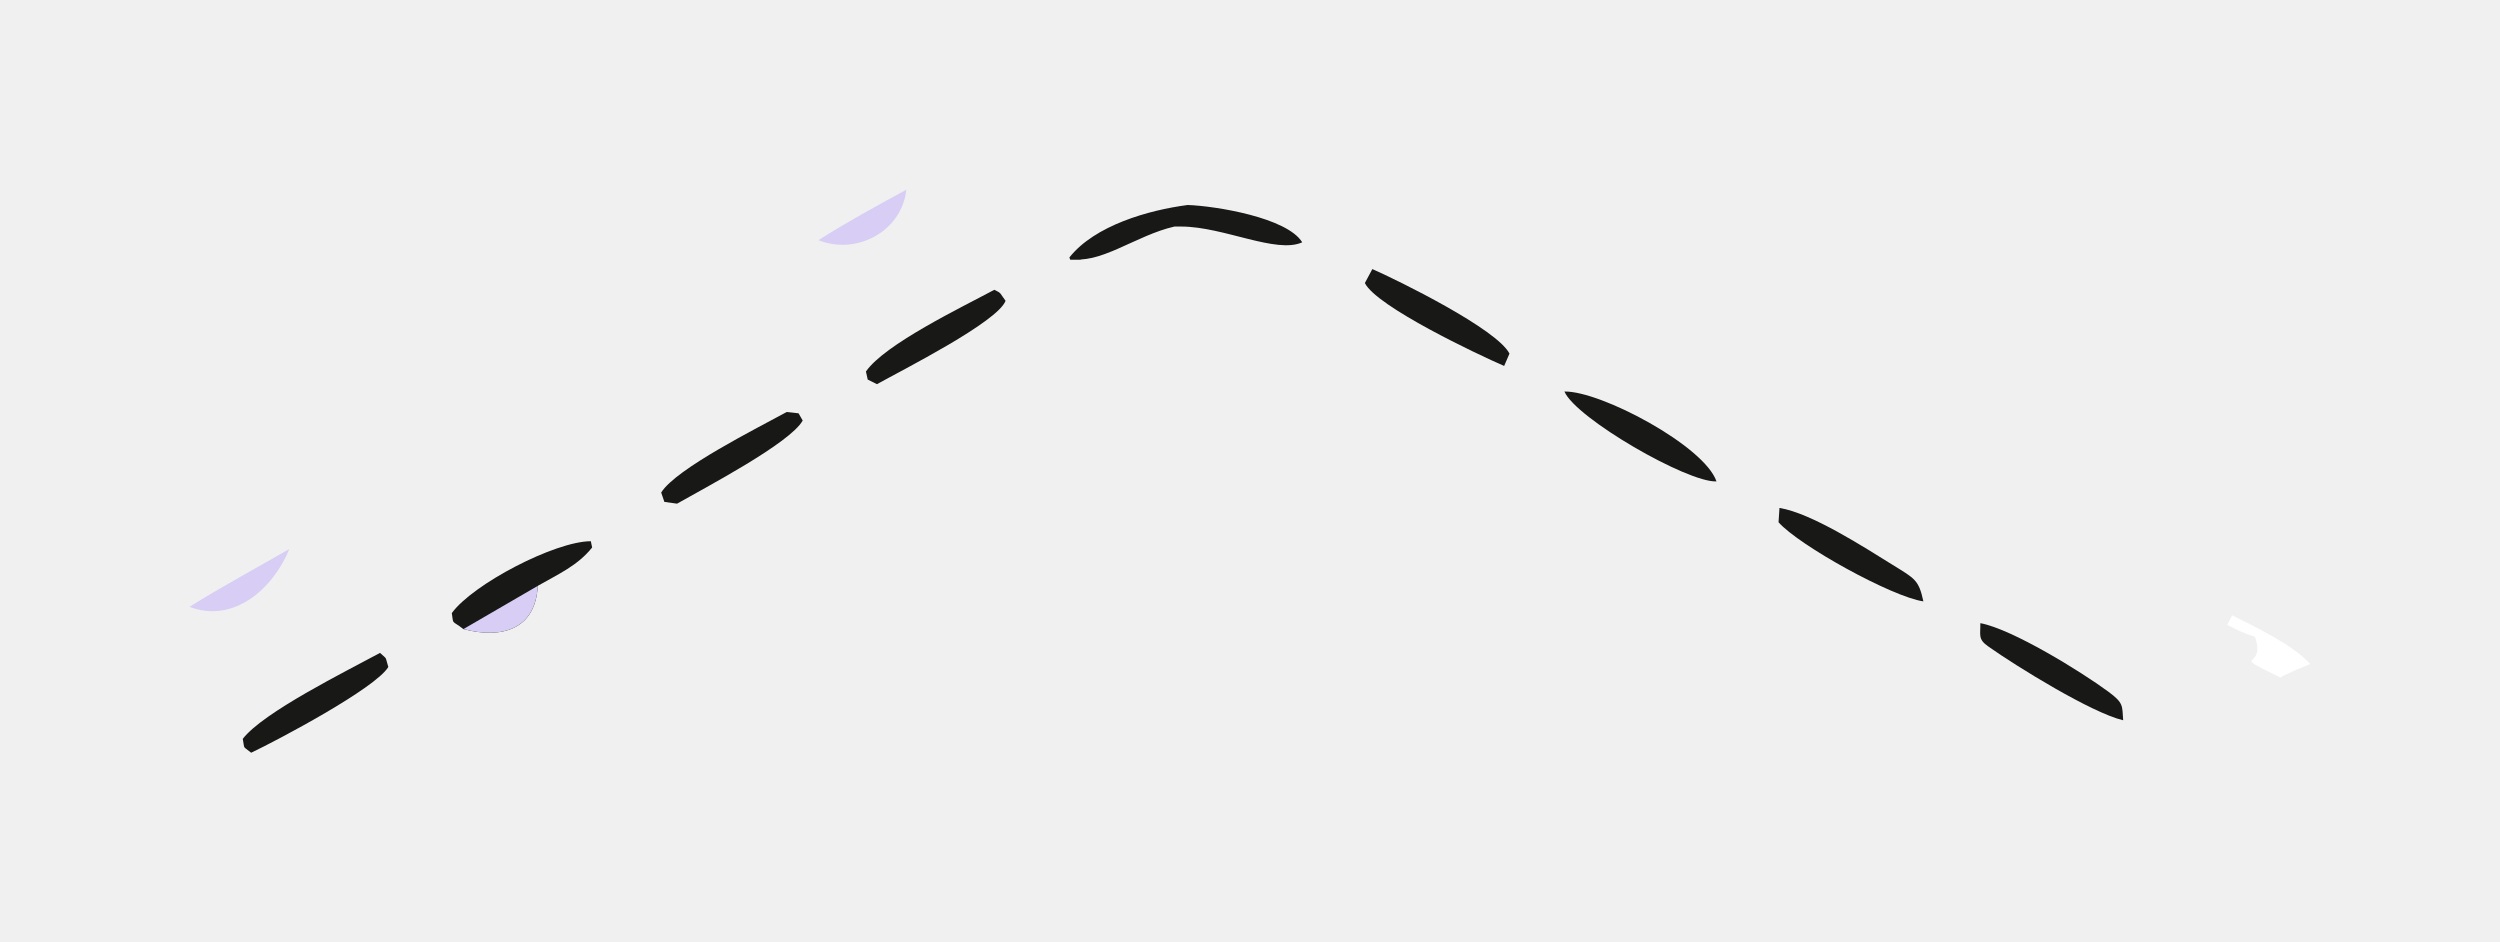
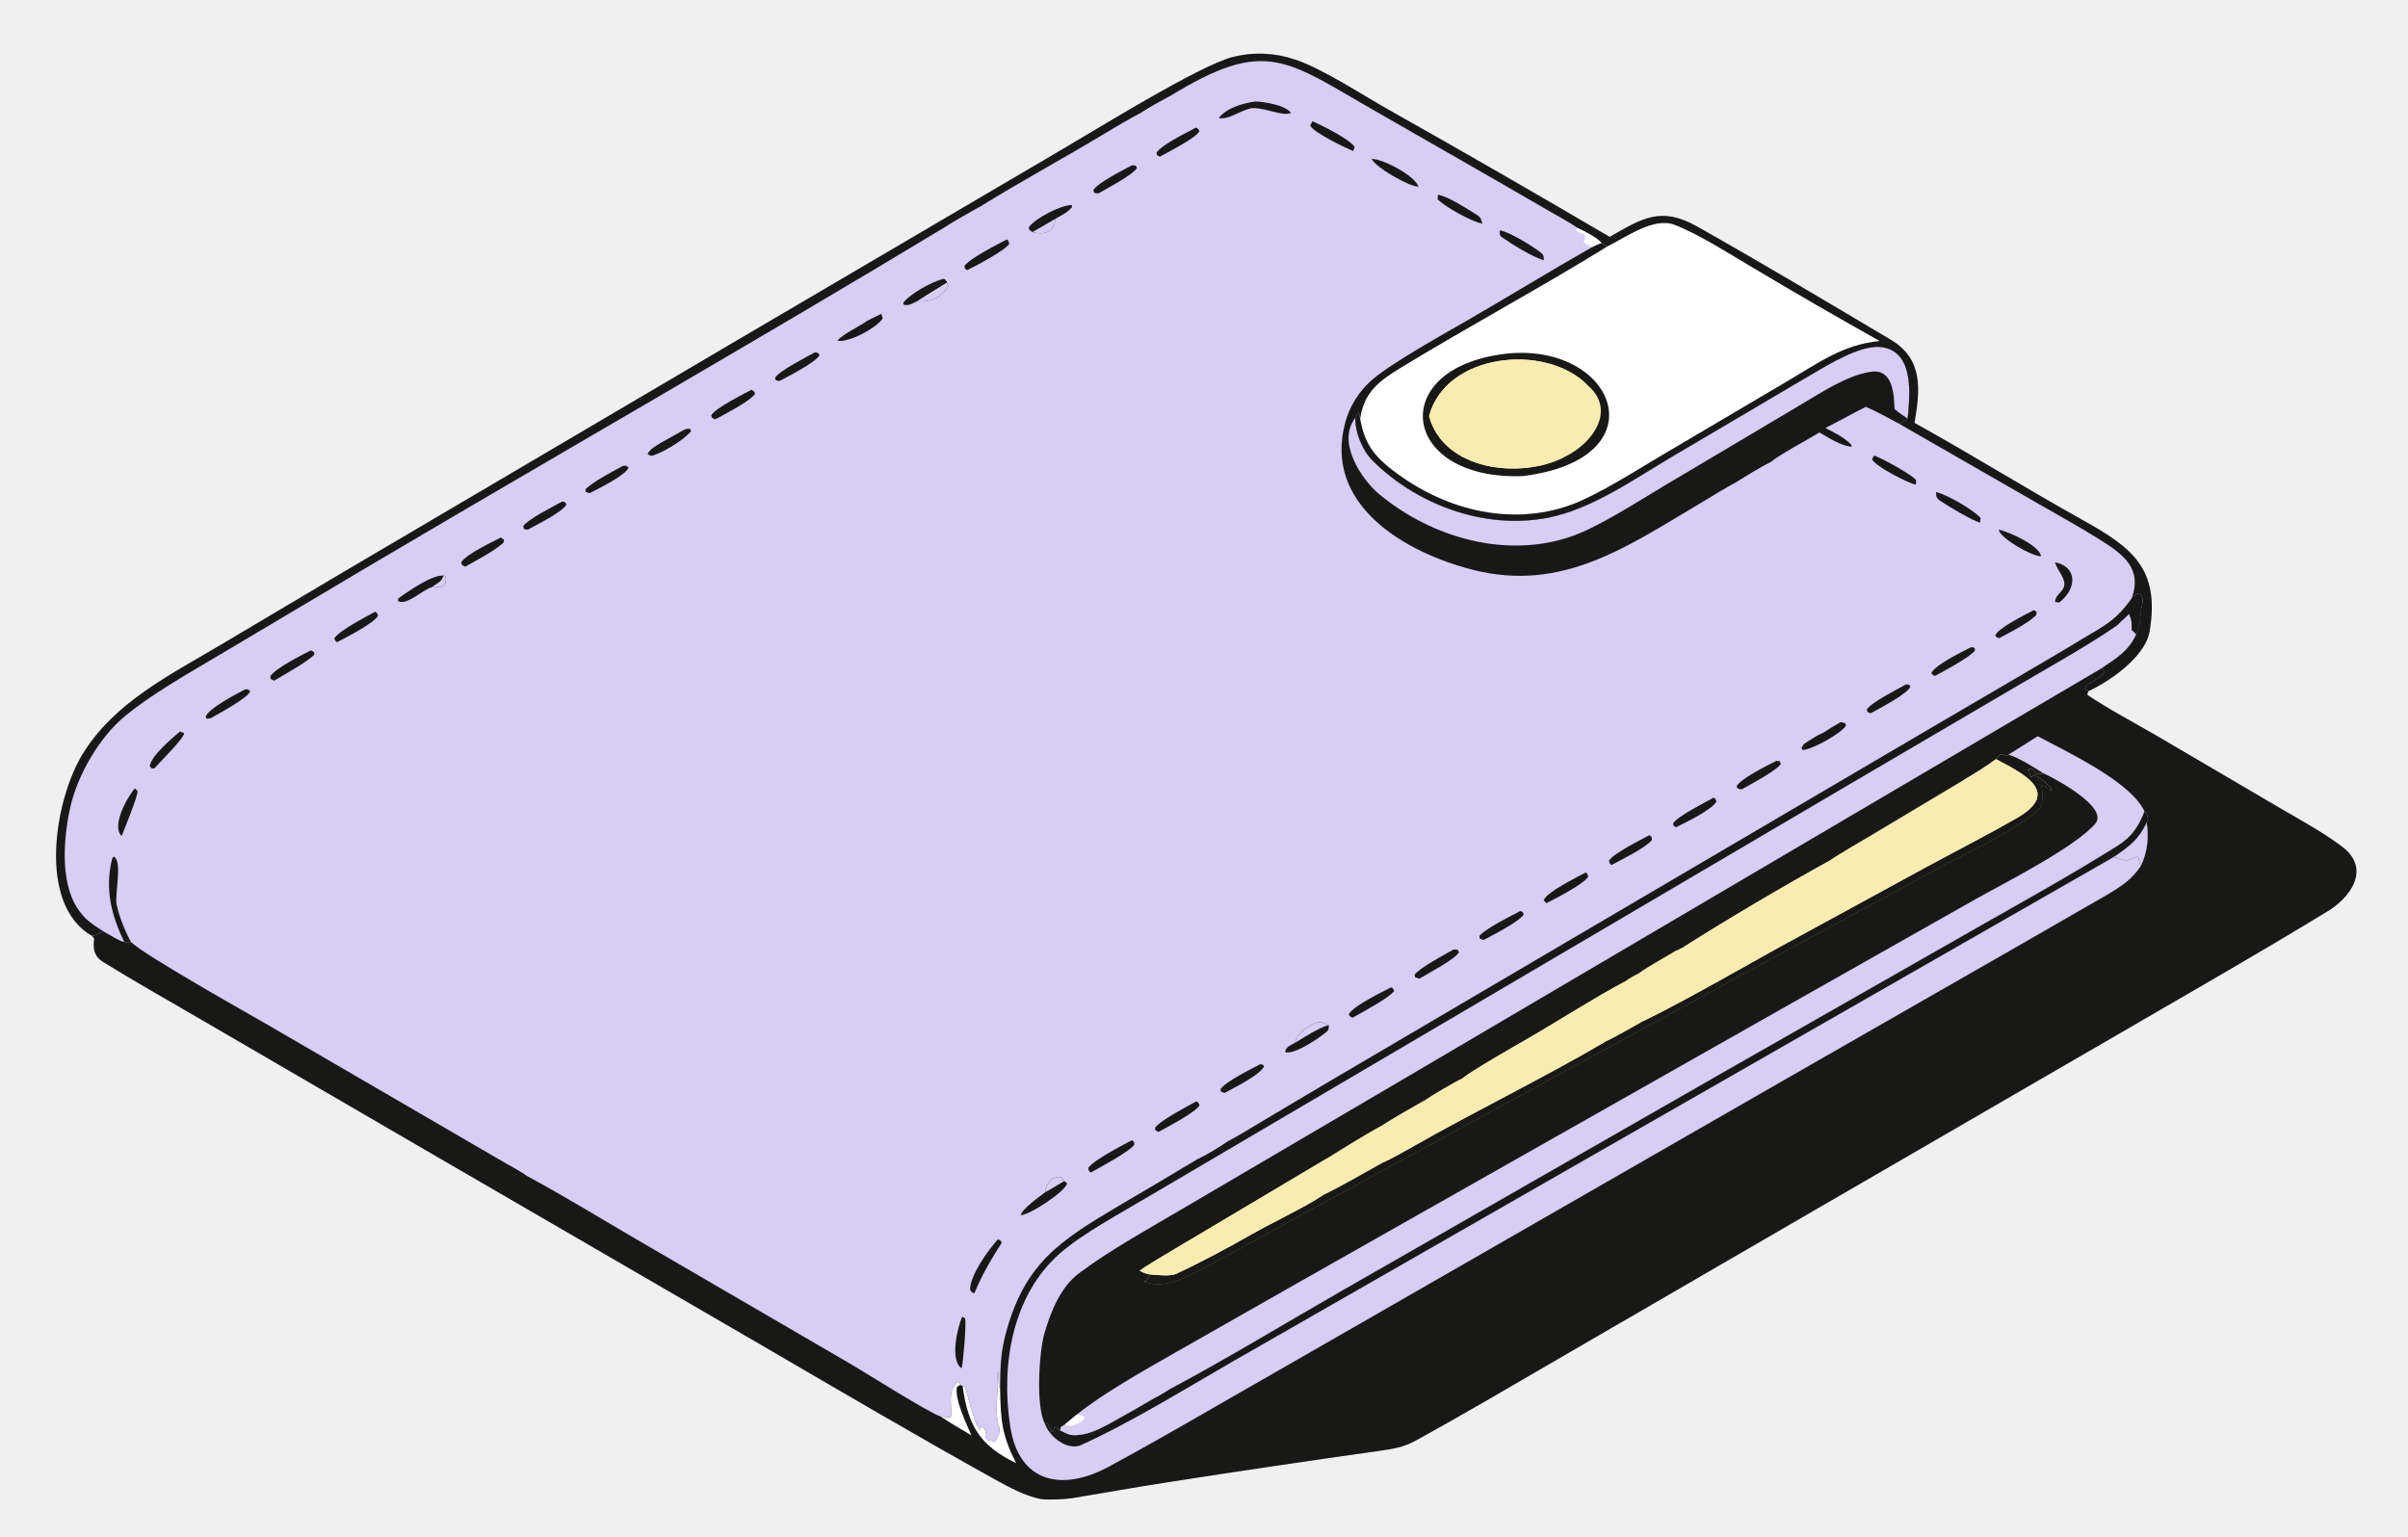
- <svg xmlns="http://www.w3.org/2000/svg" viewBox="0 0 211.1 79.5" width="211.1" height="79.5" fill="none">
-   <g transform="translate(-4136.7, -5130.9)">
+ <svg xmlns="http://www.w3.org/2000/svg" viewBox="0 0 659.9 421.2" width="659.9" height="421.2" fill="none">
+   <g transform="translate(-3892.9, -5120.4)">
+     <path d="M3918.14 5376.94C3902.94 5368.29 3907.92 5339.54 3915.53 5327.1C3924.29 5312.78 3939.79 5305.25 3953.79 5296.9L3987.17 5277.09L4095.33 5213.41L4183.13 5161.84C4193.08 5156.04 4221.67 5138.29 4230.71 5136.03C4236.36 5134.6 4242.3 5134.84 4247.82 5136.72C4255.23 5139.16 4266.53 5146.58 4273.57 5150.54C4293.83 5161.95 4313.98 5173.55 4334.03 5185.33C4342.93 5180.22 4348.07 5176.88 4357.96 5182.46C4375.82 5192.54 4393.43 5203.04 4411.06 5213.52C4420.02 5218.85 4419.1 5227.26 4417.57 5236.31C4433.03 5244.88 4448.07 5254.25 4463.63 5262.93C4477.09 5270.43 4484.91 5276.17 4481.99 5293.46C4480.83 5300.39 4471.16 5307.09 4465.2 5309.87L4464.9 5310.83C4469.95 5314.32 4478.5 5318.9 4484.09 5322.15L4517.14 5341.55C4522.99 5344.99 4529.42 5348.42 4534.79 5352.5C4542.88 5358.64 4536.87 5366.76 4530.13 5370.56C4513.77 5380.56 4497.18 5390.07 4480.61 5399.69L4390.91 5451.68L4319.6 5493.05C4306.8 5500.49 4293.83 5508.15 4280.85 5515.27C4277.39 5517.16 4274.63 5517.52 4270.78 5518.09C4251.52 5520.8 4232.28 5523.65 4213.06 5526.65C4204.27 5528.01 4195.54 5529.59 4186.76 5531.03C4184.84 5531.35 4179.74 5531.6 4177.95 5531.24C4173.93 5530.43 4169.51 5528.09 4165.92 5526.1C4143.88 5513.86 4122.08 5501.03 4100.29 5488.34L4006.66 5433.98L3946.69 5399.09C3938.17 5394.1 3929.53 5389.27 3921.15 5384.06C3918.68 5382.53 3918.3 5380.35 3918.73 5377.71L3918.14 5376.94Z" fill="#D7CDF5" />
+     <path d="M4477.1 5284.35L4478.49 5283.1C4479.84 5283.49 4479.35 5283.1 4480.05 5284.25C4480.06 5285.08 4480.12 5286.45 4479.64 5287.17C4479.39 5289.99 4479.36 5291.56 4478.32 5294.23L4478.22 5294.54C4476.11 5298.89 4472.9 5300.85 4469.01 5303.46L4469.67 5304.55C4467.54 5307.23 4464.84 5307.25 4464.23 5309.24L4465.2 5309.87L4464.9 5310.83C4469.95 5314.32 4478.5 5318.9 4484.09 5322.15L4517.14 5341.55C4522.99 5344.99 4529.42 5348.42 4534.79 5352.5C4542.88 5358.64 4536.87 5366.76 4530.13 5370.56C4513.77 5380.56 4497.18 5390.07 4480.61 5399.69L4390.91 5451.68L4319.6 5493.06C4306.8 5500.49 4293.83 5508.15 4280.85 5515.27C4277.39 5517.16 4274.63 5517.52 4270.78 5518.09C4251.52 5520.8 4232.28 5523.65 4213.06 5526.65C4204.27 5528.01 4195.54 5529.59 4186.76 5531.03C4184.84 5531.35 4179.74 5531.6 4177.95 5531.24C4173.93 5530.43 4169.5 5528.09 4165.92 5526.1C4143.88 5513.86 4122.08 5501.03 4100.29 5488.34L4006.66 5433.98L3946.69 5399.09C3938.17 5394.1 3929.53 5389.27 3921.15 5384.06C3918.68 5382.53 3918.3 5380.35 3918.73 5377.71L3918.14 5376.94C3919.29 5376.75 3920.16 5376.19 3921.2 5375.65C3922.6 5376.41 3925.69 5378.43 3926.95 5378.58C3927.89 5378.79 3927.82 5378.81 3928.74 5378.54C3932.16 5382.06 3960.69 5398.07 3966.6 5401.49L4032.43 5439.79C4033.92 5440.67 4035.69 5441.66 4037.11 5442.62C4047.24 5448.06 4058.23 5454.8 4068.26 5460.64L4126.07 5494.29C4130.09 5496.63 4147.69 5507.78 4150.71 5508.66C4152.08 5508.69 4152.17 5509.08 4153.53 5508.71C4153.73 5505.57 4152.52 5500.96 4155.5 5499.18L4156.08 5499.98L4156.71 5500.37L4157.26 5500.44C4158.24 5502.72 4159.97 5511.28 4161.51 5512.3L4161.79 5511.34C4162.74 5511.72 4163.14 5512.95 4163.19 5513.92L4162.87 5514.36L4163.69 5515.19L4164.68 5515.05L4165.05 5515.58L4165.76 5515.35C4166.42 5513.9 4167.15 5512.88 4166.69 5511.5C4165.17 5506.9 4166.78 5501.75 4166.21 5496.83L4166.44 5496.45C4166.63 5497.99 4166.34 5499.86 4166.97 5501.04C4167.01 5495.83 4167.07 5491.48 4168.38 5486.46C4173.52 5466.7 4183.26 5460.56 4199.4 5450.96C4206.71 5446.69 4214 5442.37 4221.24 5438C4223.38 5437.02 4227.24 5434.65 4229.19 5433.3C4231.19 5432.37 4235.57 5429.64 4237.63 5428.43L4257.08 5416.87L4328.27 5375.02L4423.52 5319.07C4438.33 5310.36 4453.34 5301.74 4468.04 5292.84C4472.13 5290.36 4474.32 5288.25 4477.1 5284.35Z" fill="#181817" />
+     <path d="M4476.41 5288.71C4477.15 5290.81 4477.09 5290.78 4477.1 5293.07L4478.32 5294.23L4478.22 5294.54C4476.11 5298.89 4472.9 5300.85 4469.01 5303.46L4275.09 5417.59L4217.74 5451.26C4208.2 5456.9 4197.47 5462.76 4188.65 5469.35C4183.52 5473.19 4180.92 5479.77 4179.15 5485.75C4177.63 5490.93 4176.74 5506.05 4179.22 5510.52L4179.93 5510.48C4180.31 5511.23 4180.68 5511.99 4181.05 5512.74L4181.54 5512.69L4181.87 5511.46C4182.51 5511.82 4182.79 5512 4183.38 5512.44C4183.92 5512.68 4185.76 5513.62 4186.18 5513.68C4191.37 5514.39 4196.76 5510.61 4201.2 5508.22C4203.88 5506.77 4206.82 5504.98 4209.59 5503.39C4210.73 5502.82 4212.2 5501.88 4213.33 5501.21C4228.55 5493.16 4246.22 5482.39 4261.31 5473.77L4366.29 5413.64L4434.5 5374.76C4447.3 5367.48 4460.64 5360.08 4473.12 5352.25C4477.13 5349.73 4478.9 5346.99 4480.58 5342.77C4481.5 5343.67 4481.39 5343.95 4481.59 5345.24L4481.19 5345.88C4481.78 5350.23 4481.43 5353.89 4479.51 5357.9C4478.4 5359.54 4477.05 5360.99 4475.5 5362.23C4472.8 5364.41 4467.52 5367.27 4464.38 5369.08L4444.78 5380.36L4383.74 5415.33L4263.53 5484.4L4224.82 5506.61C4215.51 5511.99 4206.21 5517.29 4196.76 5522.41C4184.19 5529.22 4172.06 5527.09 4169.72 5511.19C4167.18 5494.67 4170.24 5475.38 4183.45 5463.87C4189.67 5458.46 4199.99 5452.92 4207.3 5448.57L4250.93 5422.9L4400.8 5334.75L4446.57 5307.9C4454.72 5303.1 4465.74 5296.98 4473.28 5291.67L4476.41 5288.71Z" fill="#D7CDF5" />
+     <path d="M4480.58 5342.77C4481.5 5343.67 4481.39 5343.95 4481.58 5345.24L4481.19 5345.88C4481.78 5350.23 4481.43 5353.89 4479.51 5357.9L4478.89 5355.27C4478.3 5355.27 4478.32 5355.21 4477.87 5355.43C4474.76 5356.94 4475.13 5355.91 4472.16 5355.3L4293.65 5457.52L4230.8 5493.53C4218.02 5500.88 4202.71 5510.37 4189.09 5516.5C4185.63 5518.05 4180.46 5514.41 4179.22 5510.52L4179.93 5510.48C4180.31 5511.23 4180.68 5511.99 4181.05 5512.74L4181.54 5512.69L4181.87 5511.46C4182.51 5511.82 4182.79 5512 4183.38 5512.44C4183.92 5512.68 4185.76 5513.62 4186.18 5513.68C4191.37 5514.39 4196.76 5510.61 4201.2 5508.22C4203.88 5506.77 4206.82 5504.98 4209.59 5503.39C4210.73 5502.82 4212.2 5501.88 4213.33 5501.21C4228.55 5493.16 4246.22 5482.39 4261.31 5473.77L4366.29 5413.64L4434.5 5374.76C4447.3 5367.48 4460.64 5360.08 4473.12 5352.25C4477.13 5349.73 4478.9 5346.99 4480.58 5342.77Z" fill="#181817" />
+     <path d="M4481.19 5345.88C4481.78 5350.23 4481.43 5353.89 4479.51 5357.9L4478.89 5355.28C4478.3 5355.28 4478.32 5355.21 4477.87 5355.43C4474.76 5356.94 4475.13 5355.91 4472.16 5355.3C4476.5 5352.31 4478.8 5350.73 4481.19 5345.88Z" fill="#D7CDF5" />
+     <path d="M4476.41 5288.71C4477.15 5290.81 4477.09 5290.78 4477.1 5293.07L4478.32 5294.23L4478.22 5294.54C4475.5 5293.37 4476.95 5293.48 4473.52 5292.88L4473.28 5291.67L4476.41 5288.71Z" fill="#D7CDF5" />
+     <path d="M4439.9 5328.48L4440.92 5327.28C4442.03 5327.01 4441.45 5327.02 4442.68 5327.65L4443.32 5327.23C4446.12 5328.03 4450.39 5330.77 4452.98 5332.38C4450.93 5332.77 4451.16 5332.59 4449.63 5331.14L4448.89 5331.1C4449.04 5332.39 4449.03 5332.35 4449.55 5333.54L4450.23 5332.7C4451.53 5333.41 4454.63 5335.47 4455.12 5336.82L4454.88 5337.32C4453.91 5336.47 4453.45 5335.74 4452.39 5335.57C4452.66 5337.64 4453.14 5340.98 4451.52 5342.41C4444.74 5348.35 4432.98 5353.64 4425.05 5357.91L4386.75 5378.67L4307.73 5421.73L4251.11 5452.57C4240.72 5458.26 4230.36 5464.04 4219.85 5469.52C4215.71 5471.68 4211.04 5473.4 4206.43 5471.75C4207.73 5470.79 4207.19 5471.39 4207.87 5469.69C4206.52 5469.39 4206.4 5469.3 4205.2 5468.74C4206 5467.87 4216.79 5461.57 4218.49 5460.55L4256.48 5437.95C4260.82 5435.24 4267.48 5431.06 4271.91 5428.73C4275.59 5426.41 4279.39 5424.27 4283.16 5422.1C4284.88 5420.86 4291.75 5416.8 4293.62 5415.98C4296.73 5413.56 4307.83 5407.24 4311.63 5405.05C4320.07 5400.17 4329.62 5393.99 4338.12 5389.48C4339.63 5388.37 4340.63 5387.88 4342.28 5387.01C4344.63 5385.33 4349.45 5382.69 4352.19 5381L4354.13 5380.07C4366.09 5372.46 4381.77 5363.21 4394.13 5356.39C4395.13 5355.52 4403.8 5350.47 4405.26 5349.6L4431.19 5334.1C4434.46 5332.16 4436.84 5330.72 4439.9 5328.48Z" fill="#F9ECB0" />
+     <path d="M4439.9 5328.48L4440.92 5327.28C4442.03 5327.01 4441.45 5327.02 4442.68 5327.65L4443.32 5327.23C4446.12 5328.03 4450.39 5330.77 4452.98 5332.38C4450.93 5332.77 4451.16 5332.59 4449.63 5331.14L4448.89 5331.1C4449.04 5332.39 4449.03 5332.35 4449.55 5333.54L4450.23 5332.7C4451.53 5333.41 4454.63 5335.47 4455.12 5336.82L4454.88 5337.32C4453.91 5336.47 4453.45 5335.74 4452.39 5335.57C4452.66 5337.64 4453.14 5340.98 4451.52 5342.41C4444.74 5348.35 4432.98 5353.64 4425.05 5357.91L4386.75 5378.67L4307.73 5421.73L4251.11 5452.57C4240.72 5458.26 4230.36 5464.04 4219.85 5469.52C4215.71 5471.68 4211.04 5473.4 4206.43 5471.75C4207.73 5470.79 4207.19 5471.39 4207.86 5469.69C4209.69 5469.86 4213.62 5470.28 4215.15 5469.57C4221.86 5466.48 4229.73 5462.24 4236.13 5458.59C4241.54 5455.51 4250.59 5451.25 4255.38 5448.03C4260.73 5445.42 4266.72 5441.93 4271.99 5439C4274.47 5437.86 4277.45 5436.18 4279.83 5434.82C4297.2 5424.9 4315.67 5416 4332.87 5405.89C4334.65 5405.18 4341.58 5401.23 4343.22 5400.28C4356.27 5393.92 4373.06 5383.99 4386.2 5376.91L4422.22 5357.27C4430.01 5353.07 4437.94 5349.03 4445.62 5344.61C4458.08 5337.44 4447.13 5332.35 4439.9 5328.48Z" fill="#181817" />
+     <path d="M4439.9 5328.48C4447.13 5332.35 4458.08 5337.44 4445.62 5344.61C4437.94 5349.03 4430.01 5353.07 4422.22 5357.27L4386.2 5376.91C4373.06 5383.99 4356.27 5393.92 4343.23 5400.28C4344.45 5395.8 4361.4 5388.65 4365.95 5386.83C4366.72 5385.62 4367.2 5384.65 4368.52 5384.08C4376.31 5380.77 4383.07 5377.23 4390.37 5373C4395.06 5370.29 4403.17 5367.63 4407.25 5363.63C4410.15 5360.79 4413.6 5362.14 4415.46 5359.99C4415.22 5359.14 4415.24 5359.56 4415.33 5358.76C4422.22 5355.15 4429.12 5351.79 4435.64 5347.56C4439.77 5344.9 4453.39 5342.27 4447.83 5334.85C4446.51 5334.52 4445.48 5334.22 4444.52 5333.19C4438.95 5327.17 4436.59 5335.79 4431.19 5334.1C4434.46 5332.16 4436.84 5330.72 4439.9 5328.48Z" fill="#F9ECB0" />
+     <path d="M4256.48 5437.95C4255.06 5443.5 4237.38 5449.99 4232.86 5453.11C4230.59 5454.67 4211.92 5464.93 4211.93 5465.97L4211.92 5465.46L4212.44 5466.05C4213.49 5466.02 4214.26 5465.79 4214.89 5466.28L4213.17 5467.44L4213.17 5468.02L4213.8 5468.23C4215.99 5466.81 4222.77 5465.63 4223.26 5464.32L4222.58 5463.7C4223.82 5462.19 4229.17 5461.4 4230.62 5460.31C4237.95 5454.8 4246.39 5451.5 4254.62 5447.67L4255.38 5448.03C4250.59 5451.25 4241.54 5455.51 4236.13 5458.59C4229.73 5462.24 4221.86 5466.48 4215.15 5469.57C4213.62 5470.28 4209.69 5469.86 4207.87 5469.69C4206.52 5469.39 4206.4 5469.3 4205.2 5468.74C4206 5467.87 4216.79 5461.57 4218.49 5460.55L4256.48 5437.95Z" fill="#F9ECB0" />
+     <path d="M4271.99 5439C4272.21 5437.88 4272.54 5437.66 4273.56 5436.81C4276.8 5434.08 4275.61 5434.17 4279.21 5434.32C4283.3 5430.89 4329.1 5405.52 4332.87 5405.89C4315.67 5416 4297.2 5424.9 4279.83 5434.82C4277.45 5436.18 4274.47 5437.86 4271.99 5439Z" fill="#F9ECB0" />
+     <path d="M4338.12 5389.48C4336.29 5394.42 4318.06 5401.99 4313.49 5404.9C4310.18 5407 4311.31 5405.62 4309.07 5408.54C4307.06 5411.15 4302.21 5410.14 4300.24 5414.98C4299.18 5415.38 4294.7 5416.18 4293.62 5415.98C4296.73 5413.56 4307.83 5407.24 4311.63 5405.04C4320.07 5400.17 4329.62 5393.99 4338.12 5389.48Z" fill="#F9ECB0" />
+     <path d="M4394.13 5356.39C4392.39 5360.41 4378.23 5366.78 4374.09 5369.34C4368.05 5373.07 4361.18 5378.91 4354.13 5380.07C4366.09 5372.46 4381.77 5363.21 4394.13 5356.39Z" fill="#F9ECB0" />
+     <path d="M4283.16 5422.1C4281.44 5425.89 4276.09 5428.82 4271.91 5428.73C4275.59 5426.41 4279.39 5424.27 4283.16 5422.1Z" fill="#F9ECB0" />
+     <path d="M4352.19 5381C4352.78 5381.77 4353.29 5382.11 4353.21 5382.82L4352.7 5382.99C4350.31 5383.82 4344.19 5387 4342.28 5387.01C4344.63 5385.33 4349.45 5382.69 4352.19 5381Z" fill="#F9ECB0" />
+     <path d="M4451.32 5322.19C4459.59 5326.61 4476.37 5334.47 4480.42 5342.44L4480.58 5342.77C4478.9 5346.99 4477.13 5349.73 4473.12 5352.25C4460.64 5360.08 4447.3 5367.48 4434.5 5374.76L4366.29 5413.64L4261.31 5473.77C4246.22 5482.39 4228.55 5493.16 4213.33 5501.21C4212.2 5501.88 4210.73 5502.82 4209.59 5503.39C4206.82 5504.98 4203.88 5506.77 4201.2 5508.22C4196.76 5510.61 4191.37 5514.39 4186.18 5513.68C4185.76 5513.62 4183.92 5512.68 4183.38 5512.44C4183.77 5511.09 4183.4 5511.67 4184.76 5510.8L4187.93 5508.17C4195.15 5502.32 4206.73 5495.83 4214.9 5491.17L4248.23 5472.21L4386.62 5393.82L4434.46 5366.76C4441.64 5362.7 4461.46 5352.75 4467.1 5346.16C4470.77 5341.86 4457.11 5334.33 4452.98 5332.38C4450.39 5330.77 4446.12 5328.03 4443.32 5327.23L4451.32 5322.19Z" fill="#D7CDF5" />
+     <path d="M4209.59 5503.39C4209.18 5501.37 4209.64 5500.87 4211.23 5499.86C4212.93 5499.88 4212.28 5499.57 4213.38 5500.53L4213.33 5501.21C4212.2 5501.88 4210.73 5502.82 4209.59 5503.39Z" fill="#D7CDF5" />
+     <path d="M4184.76 5510.8L4187.93 5508.17C4189.15 5508.33 4189.26 5508.22 4190.19 5508.96C4189.51 5510.28 4187.73 5510.83 4186.34 5511.3C4185.42 5511.12 4185.51 5511.25 4184.76 5510.8Z" fill="white" />
+     <path d="M4206.43 5471.75C4211.04 5473.4 4215.71 5471.68 4219.85 5469.52C4230.36 5464.04 4240.72 5458.26 4251.11 5452.57L4307.73 5421.73L4386.75 5378.67L4425.05 5357.91C4432.98 5353.64 4444.74 5348.35 4451.52 5342.41C4453.14 5340.98 4452.66 5337.64 4452.39 5335.57C4453.45 5335.74 4453.91 5336.47 4454.88 5337.32C4456.29 5339.54 4457.27 5340.68 4456.67 5343.36C4455.94 5346.62 4452.04 5349.02 4449.23 5350.56C4432.6 5359.73 4415.85 5368.77 4399.19 5377.89L4293.49 5435.64L4243.47 5463.24C4234.78 5468.06 4225.86 5473.15 4216.94 5477.52C4210.3 5480.77 4202.93 5477.46 4196.91 5474.23C4198.62 5473.02 4200.61 5471.54 4202.36 5470.44C4203.69 5470.85 4205.13 5471.26 4206.43 5471.75Z" fill="#181817" />
+     <path d="M4156.71 5500.37L4157.26 5500.44C4158.24 5502.72 4159.97 5511.28 4161.51 5512.3L4161.79 5511.34C4162.74 5511.72 4163.14 5512.95 4163.19 5513.92L4162.87 5514.36L4163.69 5515.19L4164.68 5515.05L4165.05 5515.58L4165.76 5515.35C4166.42 5513.9 4167.15 5512.88 4166.69 5511.5C4165.17 5506.9 4166.78 5501.75 4166.21 5496.83L4166.44 5496.45C4166.63 5497.99 4166.34 5499.86 4166.97 5501.04C4167.15 5509.77 4167.43 5513.78 4171.39 5521.45C4161.35 5516.61 4158.2 5511.12 4156.71 5500.37Z" fill="white" />
+     <path d="M4150.71 5508.66C4152.08 5508.69 4152.17 5509.08 4153.53 5508.71C4153.73 5505.57 4152.52 5500.96 4155.5 5499.18L4156.08 5499.98L4155.16 5500.51C4154.41 5503.79 4157.78 5510.7 4159.1 5513.81C4156.38 5512.19 4153.28 5510.44 4150.71 5508.66Z" fill="white" />
+     <path d="M4476.41 5288.71C4477.32 5287.5 4478.03 5286.19 4479.06 5284.85L4479.51 5285.12L4479.64 5287.17C4479.39 5289.99 4479.36 5291.56 4478.32 5294.23L4477.1 5293.07C4477.09 5290.78 4477.15 5290.81 4476.41 5288.71Z" fill="#181817" />
+     <path d="M4032.43 5439.79C4033.92 5440.67 4035.69 5441.66 4037.11 5442.62L4035.64 5442.54C4033.21 5444.65 4031.75 5442.82 4032.43 5439.79Z" fill="#181817" />
+     <path d="M4333.38 5187.95C4338.61 5185.32 4346.18 5179.83 4351.79 5182.01C4358.61 5184.65 4366.57 5189.81 4373.02 5193.61C4384.6 5200.53 4396.28 5207.28 4408.04 5213.87C4398 5214.82 4391.17 5219.91 4382.52 5225L4348.52 5245.07C4341.69 5249.12 4330.93 5255.98 4323.84 5258.62C4306.42 5265.11 4287.51 5259.81 4273.41 5248.39C4268.74 5244.61 4266.7 5241.06 4265.63 5235.19C4266.69 5227.85 4270.9 5224.77 4276.9 5221.11C4295.5 5209.78 4314.85 5199.39 4333.38 5187.95Z" fill="white" />
+     <path d="M4306.94 5217.22C4336.17 5215.11 4347.58 5246.21 4310.32 5250.88C4276.22 5252.27 4272.42 5220.32 4306.94 5217.22Z" fill="#181817" />
+     <path d="M4284.53 5234.44C4289.13 5217.15 4316.37 5214.35 4327.88 5225.89C4336.12 5232.83 4329.21 5242.14 4321.48 5245.73C4309.62 5251.78 4288.53 5249.43 4284.53 5234.44Z" fill="#F9ECB0" />
+     <path d="M4284.53 5234.44C4289.13 5217.15 4316.37 5214.35 4327.88 5225.89C4327.19 5225.7 4326.44 5225.53 4325.76 5225.3L4325.98 5226.23C4324.91 5225.99 4325.36 5226.28 4324.62 5225.47L4324.3 5225.12C4321.54 5222.1 4311.97 5220.08 4308.03 5220.74C4302.41 5221.7 4294.49 5221.84 4290.88 5226.86C4289.09 5229.35 4286.86 5231.95 4287.31 5235.32C4288.25 5238.52 4293.2 5243.24 4295.72 5245.69C4295.97 5245.93 4297.37 5246.22 4297.73 5246.36C4301.47 5247.88 4318.31 5246.46 4321.2 5245.04L4321.48 5245.73C4309.62 5251.78 4288.53 5249.43 4284.53 5234.44Z" fill="#F9ECB0" />
+     <path d="M4331.77 5186.97C4332.51 5187.55 4332.53 5187.57 4333.38 5187.95C4314.85 5199.39 4295.5 5209.78 4276.9 5221.11C4270.9 5224.77 4266.69 5227.85 4265.63 5235.19L4265.31 5233.27C4264.97 5233.81 4264.65 5234.4 4264.33 5234.95C4264.23 5239.02 4266.3 5243.94 4269.13 5246.73C4281.43 5258.89 4299.93 5265.66 4317.16 5262.29C4329.31 5259.92 4341.17 5251.41 4351.91 5245.1L4389.25 5223.08C4394.02 5220.3 4402.67 5214.97 4408.15 5215.5C4417.79 5216.43 4416.25 5229.03 4415.68 5235.15C4414.84 5235.95 4414.31 5236.07 4413.24 5236.49C4410.64 5235.1 4406.9 5233.01 4404.2 5231.92C4400.51 5233.78 4396.77 5235.89 4393.13 5237.7C4395.77 5239.1 4398.09 5240.13 4400.2 5242.24L4400.34 5242.83C4397.47 5242.67 4394.03 5240.38 4391.52 5238.93C4388.58 5240.73 4380.18 5245.24 4378.1 5247.09C4374.88 5248.76 4371.86 5250.66 4368.77 5252.55C4365.81 5254.02 4361.63 5256.73 4358.65 5258.46C4338.74 5270.25 4321.04 5282.79 4296.57 5276.59C4277.89 5271.85 4255.35 5258.75 4261.6 5236.04C4262.8 5231.77 4265.17 5227.93 4268.44 5224.93C4273.43 5220.31 4288.6 5211.93 4295.21 5208.1C4306.5 5201.56 4317.96 5194.54 4329.25 5188.11C4329.78 5187.77 4331.14 5187.24 4331.77 5186.97Z" fill="#181817" />
+     <path d="M4264.33 5234.95C4264.23 5239.02 4266.3 5243.94 4269.13 5246.73C4281.43 5258.89 4299.93 5265.66 4317.16 5262.29C4329.31 5259.92 4341.17 5251.41 4351.91 5245.1L4389.25 5223.08C4394.02 5220.3 4402.67 5214.97 4408.15 5215.5C4417.79 5216.43 4416.25 5229.03 4415.68 5235.15C4414.56 5234.37 4413.08 5233.4 4412.09 5232.52C4411.94 5228.73 4411.74 5221.49 4405.75 5222.28C4399.09 5223.17 4391.66 5228.24 4385.8 5231.68L4349.2 5253.41C4342.02 5257.66 4331.22 5264.76 4323.57 5267.41C4305.62 5273.64 4285.39 5267.78 4271.06 5256.02C4265.81 5251.71 4259.17 5241.38 4264.33 5234.95Z" fill="#D7CDF5" />
+     <path d="M3918.14 5376.94C3902.94 5368.29 3907.92 5339.54 3915.53 5327.1C3924.29 5312.78 3939.79 5305.25 3953.79 5296.9L3987.17 5277.09L4095.33 5213.41L4183.13 5161.84C4193.08 5156.04 4221.67 5138.29 4230.71 5136.03C4236.36 5134.6 4242.3 5134.84 4247.82 5136.72C4255.23 5139.16 4266.53 5146.58 4273.57 5150.54C4293.83 5161.95 4313.98 5173.55 4334.03 5185.33C4342.93 5180.22 4348.07 5176.88 4357.96 5182.46C4375.82 5192.54 4393.43 5203.04 4411.06 5213.52C4420.02 5218.85 4419.1 5227.26 4417.57 5236.31C4433.03 5244.88 4448.07 5254.25 4463.63 5262.93C4477.09 5270.43 4484.91 5276.17 4481.99 5293.46C4480.83 5300.39 4471.16 5307.09 4465.2 5309.87L4464.23 5309.24C4464.84 5307.25 4467.54 5307.23 4469.67 5304.55L4469.01 5303.46C4472.9 5300.85 4476.11 5298.89 4478.22 5294.54L4478.32 5294.23C4479.36 5291.56 4479.39 5289.99 4479.64 5287.17C4480.12 5286.45 4480.06 5285.08 4480.05 5284.25C4479.35 5283.1 4479.84 5283.49 4478.49 5283.1L4477.1 5284.35C4480.01 5276.21 4474.83 5272.38 4468.49 5268.4C4462.53 5264.66 4456.31 5261.24 4450.21 5257.73L4413.24 5236.49C4414.31 5236.07 4414.84 5235.95 4415.68 5235.15C4416.25 5229.03 4417.79 5216.43 4408.15 5215.5C4402.67 5214.97 4394.02 5220.3 4389.25 5223.08L4351.91 5245.1C4341.17 5251.41 4329.31 5259.92 4317.16 5262.29C4299.93 5265.66 4281.43 5258.89 4269.13 5246.73C4266.3 5243.94 4264.23 5239.02 4264.33 5234.95C4264.65 5234.4 4264.97 5233.81 4265.31 5233.27L4265.63 5235.19C4266.7 5241.06 4268.74 5244.61 4273.41 5248.39C4287.51 5259.81 4306.42 5265.11 4323.84 5258.62C4330.93 5255.97 4341.69 5249.12 4348.52 5245.07L4382.52 5225C4391.17 5219.91 4398 5214.82 4408.04 5213.87C4396.28 5207.28 4384.6 5200.53 4373.02 5193.61C4366.57 5189.81 4358.61 5184.65 4351.79 5182.01C4346.18 5179.83 4338.61 5185.32 4333.38 5187.95C4332.53 5187.57 4332.51 5187.55 4331.77 5186.97C4330.43 5185.42 4327.05 5183.78 4325.18 5182.86C4323.96 5181.88 4319.27 5179.3 4317.74 5178.42L4302.71 5169.73L4270.47 5151.24C4245.17 5136.82 4240.03 5130.43 4213.23 5146.92C4210.66 5148.32 4208.28 5149.61 4205.81 5151.18C4202.44 5152.94 4198.9 5155.02 4195.63 5157C4184.26 5163.86 4172.4 5170.25 4161.13 5177.26C4158.47 5178.79 4155.26 5180.54 4152.7 5182.14C4100.22 5213.85 4046.09 5244.76 3993.23 5276.03L3953.23 5299.79C3944.83 5304.81 3934.47 5310.6 3927.08 5316.74C3920.08 5322.55 3914.2 5332.76 3912.19 5341.56C3910.37 5349.55 3909.3 5361.78 3913.97 5369.12C3916.09 5372.43 3918.05 5373.63 3921.2 5375.65C3920.16 5376.19 3919.29 5376.75 3918.14 5376.94Z" fill="#181817" />
+     <path d="M3926.95 5378.58C3923.57 5371.56 3921.52 5364.31 3923.61 5355.87C3923.67 5355.61 3923.9 5355.39 3924.09 5355.18C3926.58 5356.52 3924.27 5365.57 3924.85 5368.29C3925.59 5371.77 3927.12 5375.47 3928.74 5378.54C3927.82 5378.81 3927.89 5378.79 3926.95 5378.58Z" fill="#181817" />
    <path d="M4325.18 5182.86C4327.05 5183.78 4330.43 5185.42 4331.77 5186.97C4331.14 5187.24 4329.78 5187.77 4329.25 5188.11C4324.69 5185.84 4328.14 5187.62 4327.11 5184.67C4326.1 5184.35 4325.73 5184.15 4324.77 5183.67L4325.18 5182.86Z" fill="white" />
    <path d="M4161.13 5177.26C4159.78 5180.58 4156.45 5183.58 4152.7 5182.14C4155.26 5180.54 4158.47 5178.79 4161.13 5177.26Z" fill="#D7CDF5" />
    <path d="M4213.23 5146.92C4212.85 5150.44 4209.02 5152.47 4205.81 5151.18C4208.28 5149.61 4210.66 5148.32 4213.23 5146.92Z" fill="#D7CDF5" />
+     <path d="M4378.1 5247.09C4376.81 5250.16 4372.18 5253.29 4368.77 5252.55C4371.86 5250.66 4374.88 5248.76 4378.1 5247.09Z" fill="#D7CDF5" />
+     <path d="M4221.24 5438C4221.17 5436.7 4220.86 5436.41 4221.89 5435.46C4223.41 5434.06 4227.19 5433.13 4229.19 5433.3C4227.24 5434.65 4223.38 5437.02 4221.24 5438Z" fill="#D7CDF5" />
+     <path d="M4247.76 5406.25C4248.3 5403.77 4250.57 5402.14 4252.82 5401.07C4254.73 5400.16 4255.26 5400.63 4257.04 5401.37C4256.99 5402.39 4257.19 5402.57 4256.3 5403.32C4254.19 5405.09 4247.81 5409.42 4245.13 5408.83C4245.13 5407.41 4246.58 5406.91 4247.76 5406.25Z" fill="#181817" />
+     <path d="M4247.76 5406.25C4248.3 5403.77 4250.57 5402.14 4252.82 5401.07C4254.73 5400.16 4255.26 5400.63 4257.04 5401.37C4254.28 5402.09 4250.31 5404.71 4247.76 5406.25Z" fill="#D7CDF5" />
+     <path d="M4144.16 5203C4142.83 5203.62 4141.99 5204.23 4140.61 5203.95L4140.4 5203.44C4142.32 5200.88 4148.25 5197.65 4151.37 5196.84C4151.87 5196.71 4152.18 5197.41 4152.48 5197.79L4152.77 5198.91C4150.81 5202.17 4147.81 5203.21 4144.16 5203Z" fill="#181817" />
+     <path d="M4152.48 5197.79L4152.77 5198.91C4150.81 5202.17 4147.81 5203.21 4144.16 5203C4146.75 5201.28 4149.79 5199.51 4152.48 5197.79Z" fill="#D7CDF5" />
+     <path d="M4179.39 5447.15C4179.54 5444.73 4181.24 5442.63 4183.83 5443.07L4184.54 5444.13L4185.31 5444.71C4185.22 5446.71 4175.14 5453.45 4172.6 5453.47C4173.08 5451.7 4177.84 5448.29 4179.39 5447.15Z" fill="#181817" />
+     <path d="M4179.39 5447.15C4179.54 5444.73 4181.24 5442.63 4183.83 5443.07L4184.54 5444.13C4182.97 5445.05 4180.96 5446.32 4179.39 5447.15Z" fill="#D7CDF5" />
    <path d="M4175.83 5184.02C4174.8 5183.22 4175.01 5183.71 4174.85 5182.67C4176.63 5180.22 4183.56 5176.61 4186.59 5176.6L4186.7 5177.13C4185.48 5178.66 4183.84 5179.38 4182.11 5180.37C4181.92 5184.05 4179.07 5184.88 4175.83 5184.02Z" fill="#181817" />
    <path d="M4175.83 5184.02L4182.11 5180.37C4181.92 5184.05 4179.07 5184.88 4175.83 5184.02Z" fill="#D7CDF5" />
    <path d="M4236.99 5148.21C4239.33 5148.29 4245.38 5149.27 4246.66 5151.36C4244.49 5152.36 4240.02 5150.04 4236.46 5150.03L4235.87 5150.03C4232.62 5150.76 4229.41 5153.38 4227 5152.69L4228.09 5152.83L4227.07 5152.83L4227 5152.64C4229.13 5149.94 4233.68 5148.64 4236.99 5148.21Z" fill="#181817" />
+     <path d="M4014.51 5278.17L4014.99 5278.26C4015.55 5281.55 4013.73 5281.35 4011.12 5281.38C4008.8 5282.02 4004.26 5286.52 4001.97 5285.15L4001.97 5284.5C4004.49 5282.63 4011.44 5277.79 4014.51 5278.17Z" fill="#181817" />
+     <path d="M4014.51 5278.17L4014.99 5278.26C4015.55 5281.55 4013.73 5281.35 4011.12 5281.38C4011.21 5281.32 4011.3 5281.26 4011.4 5281.2L4011.85 5280.9C4013.47 5279.83 4013.72 5279.87 4014.51 5278.17Z" fill="#D7CDF5" />
+     <path d="M4166.35 5460.12C4167.26 5460.47 4166.9 5460.17 4167.42 5461.01C4164.32 5465.91 4162.17 5469.53 4159.91 5474.88C4158.98 5474.5 4159.39 5474.75 4158.75 5473.97C4158.65 5470.06 4163.75 5462.95 4166.35 5460.12Z" fill="#181817" />
+     <path d="M4397.33 5318.31L4398.51 5318.6L4398.79 5319.28C4397.5 5321.43 4389.44 5325.9 4386.92 5325.97L4386.57 5325.46C4387.2 5324.15 4387.2 5324.45 4388.55 5323.47L4391.02 5321.96L4392.68 5321.16C4394.24 5320.13 4395.73 5319.25 4397.33 5318.31Z" fill="#181817" />
+     <path d="M4203.06 5432.93C4203.85 5433.56 4203.61 5433.15 4203.77 5434.14C4202.46 5436.06 4194.2 5440.44 4191.81 5441.78C4191.09 5441.06 4191.31 5441.5 4191.15 5440.49C4192.8 5438.24 4200.27 5434.47 4203.06 5432.93Z" fill="#181817" />
+     <path d="M4379.68 5328.95L4380.65 5329.06L4380.91 5329.8C4379.75 5331.65 4372.52 5335.44 4370.23 5336.75C4369.09 5336.56 4369.53 5336.85 4368.77 5336.06C4369.47 5333.97 4377.56 5330.06 4379.68 5328.95Z" fill="#181817" />
+     <path d="M3960.07 5309.36C3961.15 5309.37 3960.67 5309.23 3961.49 5309.89C3960.63 5311.85 3952.87 5315.97 3950.57 5317.29L3949.54 5317.4L3949.26 5316.86C3950.05 5314.54 3957.74 5310.56 3960.07 5309.36Z" fill="#181817" />
+     <path d="M3978.07 5298.66L3979 5299.15L3978.99 5299.86C3977.33 5301.69 3970.53 5305.48 3968 5306.97L3967.08 5306.49L3966.99 5305.72C3968.74 5303.32 3975.18 5300.22 3978.07 5298.66Z" fill="#181817" />
+     <path d="M4220.71 5422.29C4221.54 5422.78 4221.22 5422.43 4221.63 5423.37C4220.4 5425.4 4212.82 5429.28 4210.37 5430.65L4209.53 5430.21L4209.46 5429.46C4211.09 5427.36 4218.08 5423.76 4220.71 5422.29Z" fill="#181817" />
    <path d="M4203.13 5165.69L4204.13 5165.8L4204.48 5166.41C4203.43 5168.32 4196.16 5172.12 4193.87 5173.43L4192.8 5173.28L4192.53 5172.49C4193.78 5170.47 4200.72 5167.01 4203.13 5165.69Z" fill="#181817" />
+     <path d="M4291.3 5380.63L4292.36 5380.74L4292.73 5381.34C4292.01 5383.15 4284.18 5387.23 4281.88 5388.65L4280.7 5388.28L4280.58 5387.53C4282.19 5385.52 4288.7 5382.1 4291.3 5380.63Z" fill="#181817" />
+     <path d="M4098.87 5227.22C4099.66 5227.78 4099.32 5227.43 4099.86 5228.29C4098.55 5230.35 4091.45 5233.93 4088.96 5235.32C4087.89 5234.9 4088.25 5235.28 4087.79 5234.25C4088.99 5232.2 4096.41 5228.56 4098.87 5227.22Z" fill="#181817" />
    <path d="M4168.79 5186.03C4169.45 5186.64 4169.19 5186.26 4169.49 5187.22C4168.4 5189.03 4160.14 5193.4 4157.91 5194.46C4157.15 5193.84 4157.38 5194.23 4157.2 5193.29C4158.92 5191.04 4165.99 5187.55 4168.79 5186.03Z" fill="#181817" />
+     <path d="M4274.16 5391.01C4274.82 5391.43 4274.51 5391.14 4274.97 5392C4273.58 5393.95 4266.13 5397.9 4263.64 5399.31C4262.72 5398.99 4263.1 5399.27 4262.5 5398.46C4263.54 5396.2 4271.8 5392.23 4274.16 5391.01Z" fill="#181817" />
+     <path d="M4327.48 5359.53C4328.09 5360.1 4327.83 5359.73 4328.14 5360.7C4326.85 5362.76 4319.12 5366.74 4316.67 5367.95L4315.94 5367.16C4316.74 5364.91 4324.96 5360.89 4327.48 5359.53Z" fill="#181817" />
+     <path d="M4030.14 5267.73L4030.95 5268.29L4030.99 5268.98C4029.33 5270.9 4022.97 5274.26 4020.4 5275.72L4019.52 5275.26L4019.29 5274.5C4020.78 5272.25 4027.44 5269.15 4030.14 5267.73Z" fill="#181817" />
+     <path d="M4116.2 5216.99C4117.17 5217.11 4116.73 5216.92 4117.5 5217.63C4116.9 5219.5 4108.62 5223.72 4106.51 5224.82L4105.53 5224.66L4105.29 5223.93C4106.57 5221.99 4113.79 5218.31 4116.2 5216.99Z" fill="#181817" />
    <path d="M4252.58 5153.62C4254.73 5154.56 4263.12 5158.69 4264.16 5160.76L4263.71 5161.8C4261.51 5160.85 4252.93 5156.79 4251.95 5154.8L4252.58 5153.62Z" fill="#181817" />
+     <path d="M3995.73 5288.07C3996.33 5288.5 3996.13 5288.38 3996.53 5289.1C3995.51 5291.2 3987.63 5295.16 3985.28 5296.41C3984.68 5295.98 3984.97 5296.27 3984.5 5295.45C3985.48 5293.4 3993.54 5289.27 3995.73 5288.07Z" fill="#181817" />
+     <path d="M4238.17 5412.13C4239.04 5412.16 4238.66 5412.01 4239.32 5412.6C4238.62 5414.82 4230.76 5418.73 4228.51 5419.96L4227.55 5419.65L4227.33 5418.98C4228.7 5416.88 4235.62 5413.51 4238.17 5412.13Z" fill="#181817" />
+     <path d="M4423.44 5255.29C4426.06 5255.71 4433.99 5260.3 4435.68 5262.39L4435.51 5263.63C4433.47 5263.15 4426.68 5259.08 4424.72 5257.74C4423.41 5256.83 4423.58 5256.55 4423.44 5255.29Z" fill="#181817" />
+     <path d="M4134.44 5206.42L4134.8 5207.67C4133.2 5210.26 4125.38 5214.42 4122.39 5213.8C4123.77 5211.94 4129.07 5209.57 4130.52 5208.33L4134.44 5206.42Z" fill="#181817" />
+     <path d="M4309.54 5370.1C4310.35 5370.45 4310.01 5370.16 4310.48 5371.05C4309.12 5373.1 4302.08 5376.63 4299.57 5378.01C4298.84 5377.91 4299.02 5377.92 4298.34 5377.56L4298.39 5376.83C4300.55 5374.63 4306.56 5371.66 4309.54 5370.1Z" fill="#181817" />
+     <path d="M4046.99 5257.85C4047.99 5258.14 4047.62 5257.85 4048.13 5258.69C4047.1 5260.72 4039.91 5264.26 4037.54 5265.56C4037.22 5265.59 4036.8 5265.46 4036.46 5265.38L4036.31 5264.56C4037.68 5262.66 4044.56 5259.19 4046.99 5257.85Z" fill="#181817" />
+     <path d="M4079.48 5238.7C4080.52 5238.16 4080.96 5237.78 4082.1 5237.97L4082.29 5238.56C4080.42 5240.96 4074.19 5244.73 4071.35 5245.37L4070.37 5244.89C4071 5243.45 4072.52 5242.73 4073.88 5241.84L4076.68 5240.28L4079.48 5238.7Z" fill="#181817" />
+     <path d="M4432.92 5297.85C4433.54 5297.74 4433.39 5297.81 4434.07 5298.03L4434.1 5298.77C4432.23 5300.85 4425.99 5304.12 4423.23 5305.63C4422.5 5305.48 4422.83 5305.56 4422.16 5304.94C4423.1 5302.66 4430.56 5299.1 4432.92 5297.85Z" fill="#181817" />
+     <path d="M4344.91 5349.31C4345.73 5349.99 4345.47 5349.58 4345.61 5350.63C4343.94 5352.75 4337.19 5356.07 4334.5 5357.5C4333.87 5356.87 4334.12 5357.26 4333.83 5356.3C4335.21 5354.22 4342.39 5350.68 4344.91 5349.31Z" fill="#181817" />
+     <path d="M4362.55 5339.01C4363.2 5339.59 4362.95 5339.23 4363.29 5340.1C4361.98 5342.42 4354.77 5345.85 4352.2 5347.15C4351.41 5346.66 4351.69 5347.01 4351.4 5346.08C4352.51 5344.21 4360.25 5340.28 4362.55 5339.01Z" fill="#181817" />
+     <path d="M4063.63 5248.09C4064.73 5248.04 4064.21 5247.95 4065.16 5248.51C4064.51 5250.64 4056.87 5254.31 4054.68 5255.49C4053.83 5255.49 4054.16 5255.52 4053.33 5255.09L4053.42 5254.43C4055.7 5252.24 4060.79 5249.64 4063.63 5248.09Z" fill="#181817" />
+     <path d="M4415.26 5307.99C4416.18 5308.05 4415.78 5307.88 4416.47 5308.52C4415.89 5310.48 4407.66 5314.73 4405.55 5315.9L4404.72 5315.58L4404.48 5314.88C4405.64 5312.96 4412.92 5309.28 4415.26 5307.99Z" fill="#181817" />
    <path d="M4286.96 5173.79C4289.67 5174.23 4294.11 5177.11 4296.52 5178.6C4298.39 5179.76 4298.72 5179.86 4299.11 5181.68C4296.46 5181.3 4288.61 5176.96 4286.88 5175L4286.96 5173.79Z" fill="#181817" />
+     <path d="M4406.47 5245.26C4408.57 5245.94 4415.88 5250 4417.64 5251.62C4418.22 5252.15 4417.99 5252.22 4417.91 5253.24C4415.81 5252.82 4406.64 5248.16 4405.93 5246.25L4406.47 5245.26Z" fill="#181817" />
    <path d="M4303.92 5183.52C4306.59 5184.01 4312.42 5187.6 4314.75 5189.32C4316.04 5190.28 4315.89 5190.49 4315.98 5191.72C4313.34 5191.1 4307.01 5187.2 4304.58 5185.48C4303.7 5184.86 4303.94 5184.53 4303.92 5183.52Z" fill="#181817" />
    <path d="M4220.66 5155.37C4221.29 5155.66 4221.12 5155.65 4221.61 5156.3C4220.94 5158.09 4212.88 5162.15 4210.75 5163.34L4209.97 5162.95L4209.82 5162.27C4211.42 5159.96 4217.89 5156.86 4220.66 5155.37Z" fill="#181817" />
    <path d="M4268.8 5163.96C4271.86 5163.9 4280.62 5168.55 4281.64 5171.55C4279.21 5171.67 4269.76 5166.22 4268.8 5163.96Z" fill="#181817" />
+     <path d="M3929.86 5336.49L3930.61 5337.21C3930.65 5338.77 3927.06 5347.42 3926.25 5349.54C3923.33 5346.94 3927.74 5338.86 3929.86 5336.49Z" fill="#181817" />
+     <path d="M3942.21 5320.91L3943.36 5321.36C3943.43 5322.63 3936.63 5329.37 3935.21 5331.02L3934.47 5331.02L3933.93 5330.4C3934.35 5327.52 3939.97 5322.82 3942.21 5320.91Z" fill="#181817" />
+     <path d="M4156.59 5481.27L4157.35 5481.77C4157.8 5482.84 4156.85 5493.99 4156.43 5495.44C4153.16 5493.19 4155.22 5484.5 4156.59 5481.27Z" fill="#181817" />
+     <path d="M4450.19 5287.67C4450.7 5287.77 4450.37 5287.67 4451.07 5288.2L4450.87 5289.04C4448.42 5291.4 4443.79 5293.7 4440.74 5295.32C4439.95 5295.05 4440.32 5295.27 4439.68 5294.6C4440.41 5292.55 4448.09 5288.79 4450.19 5287.67Z" fill="#181817" />
+     <path d="M4456.05 5274.53C4462.26 5275.7 4462.12 5281.77 4457.22 5285.55C4457.02 5285.56 4456.33 5285.42 4456.1 5285.38C4456 5283.76 4457.88 5282.81 4458.43 5281.46C4459.36 5279.22 4456.72 5276.87 4456.05 5274.53Z" fill="#181817" />
+     <path d="M4440.59 5265.59C4443.19 5265.97 4452.12 5270.1 4452.2 5272.89C4449.7 5272.8 4441.31 5268.17 4440.59 5265.59Z" fill="#181817" />
  </g>
</svg>
